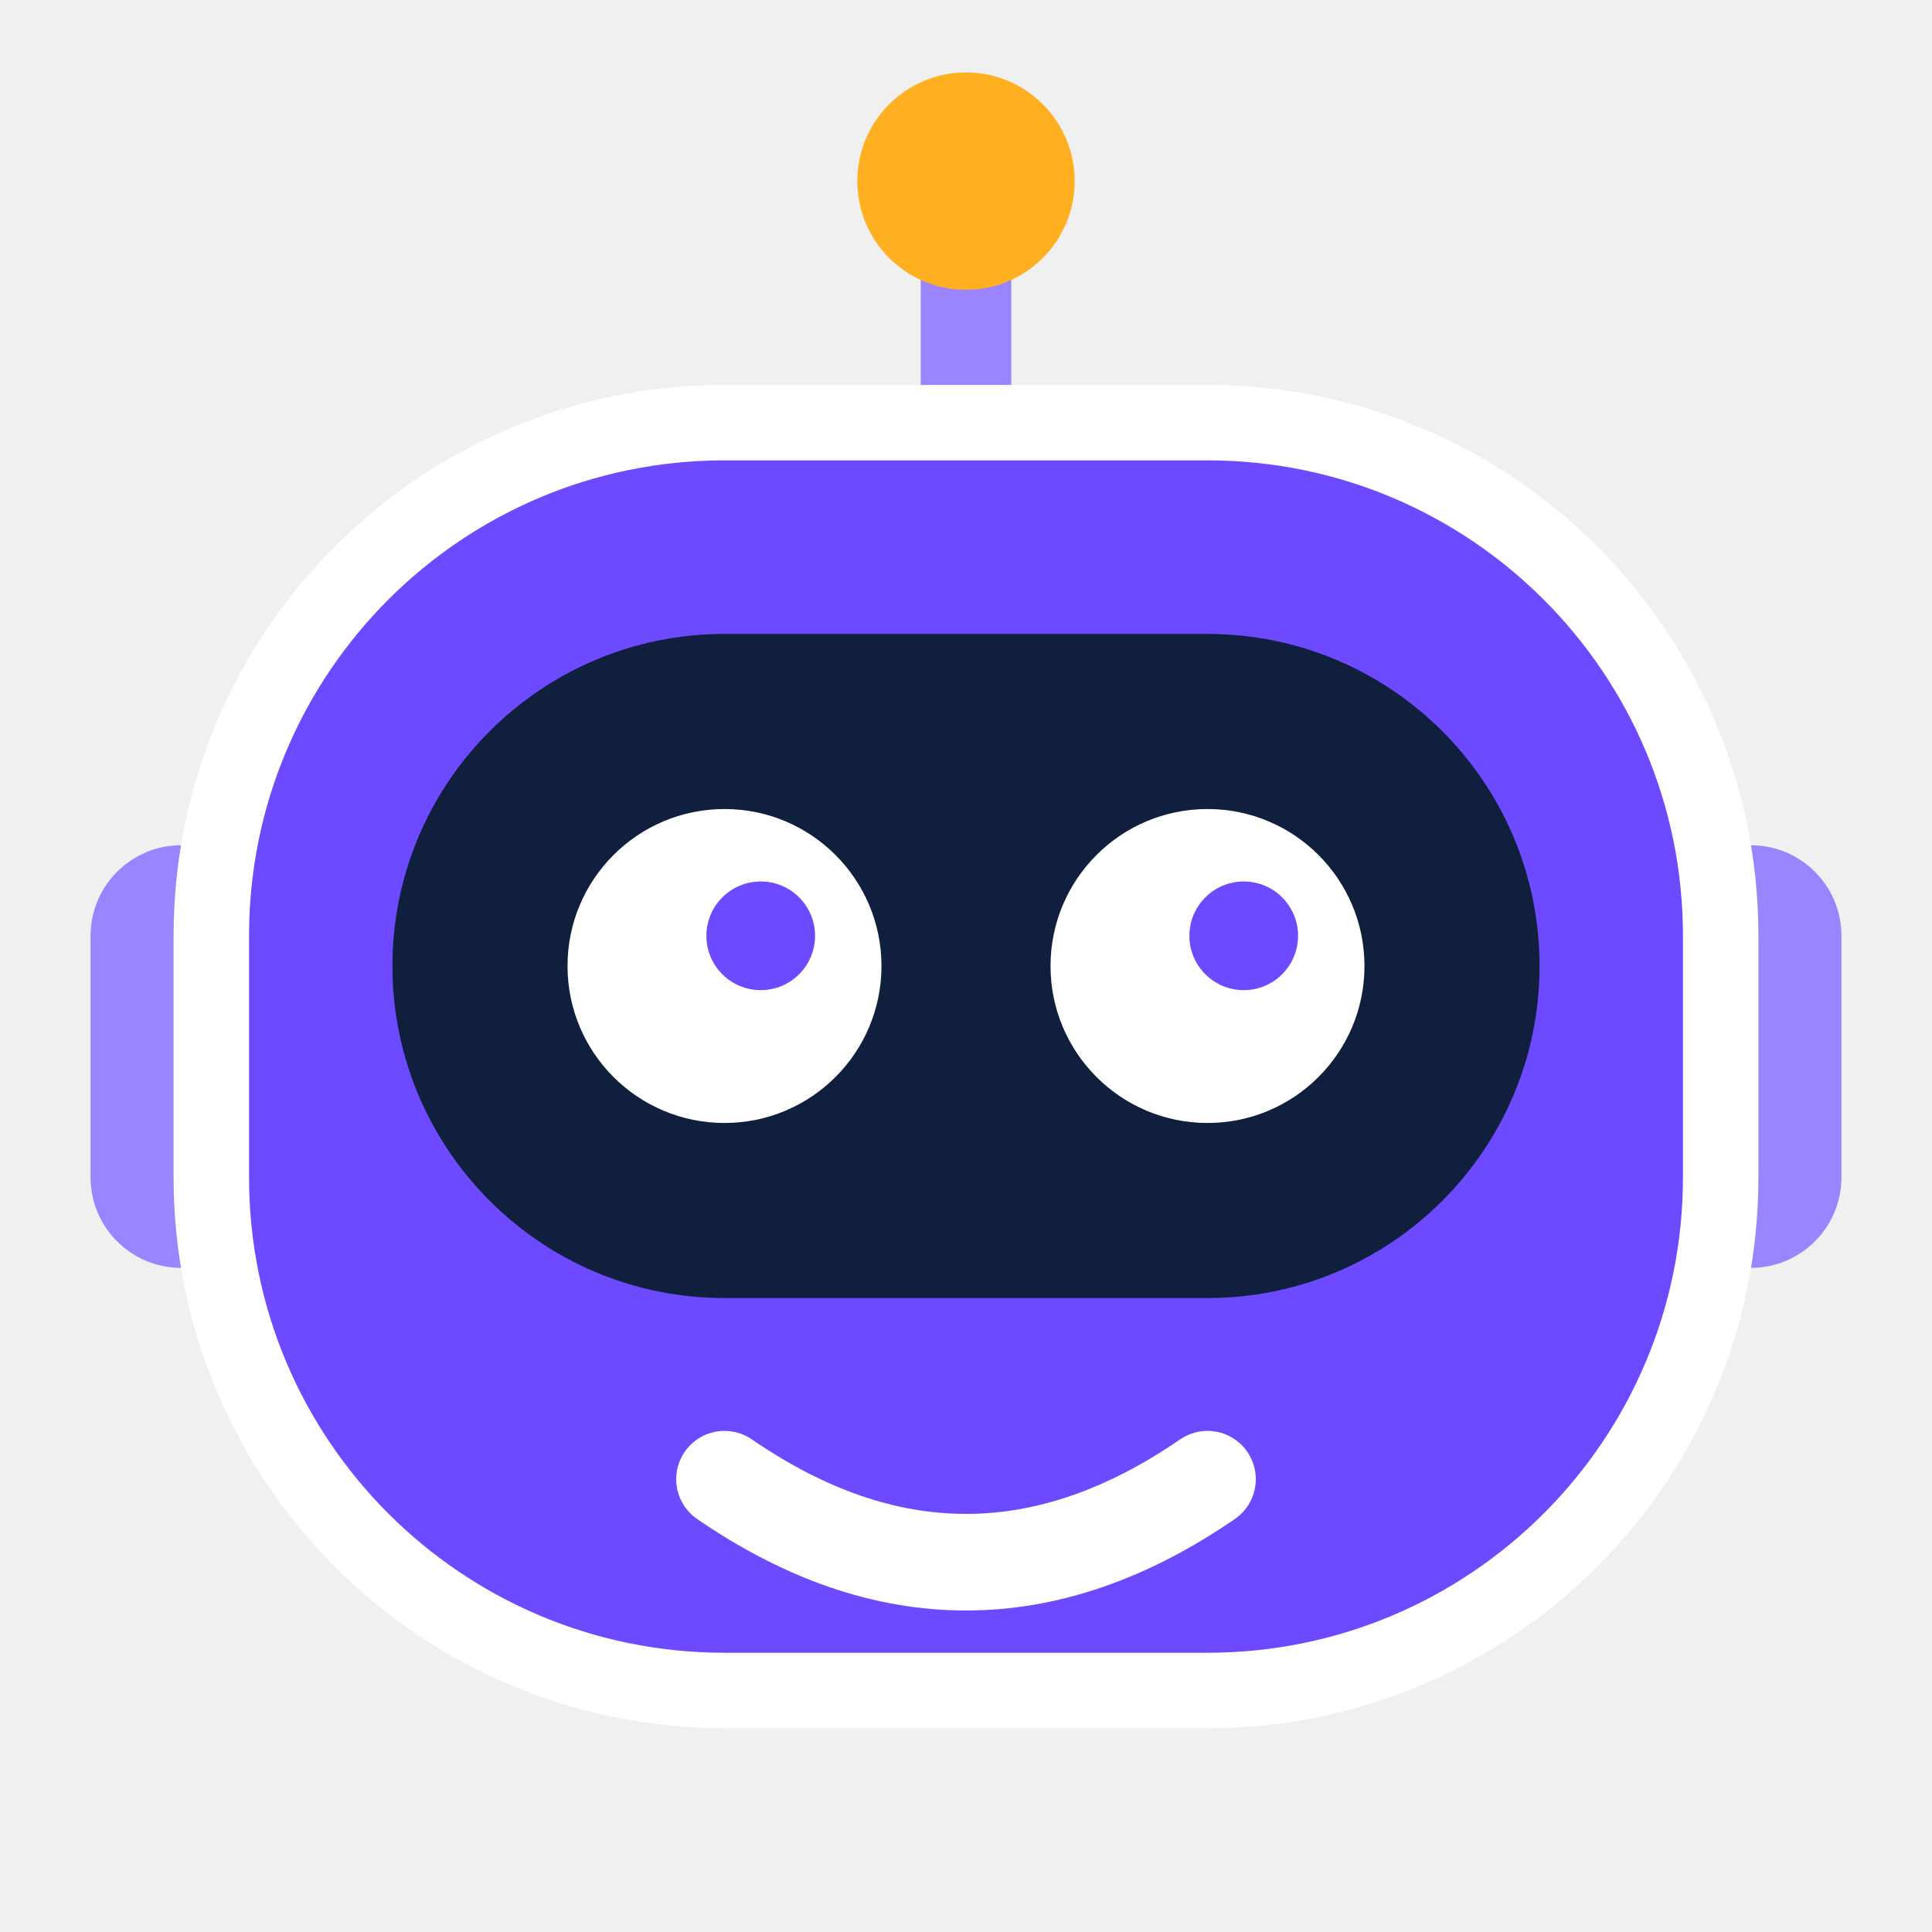
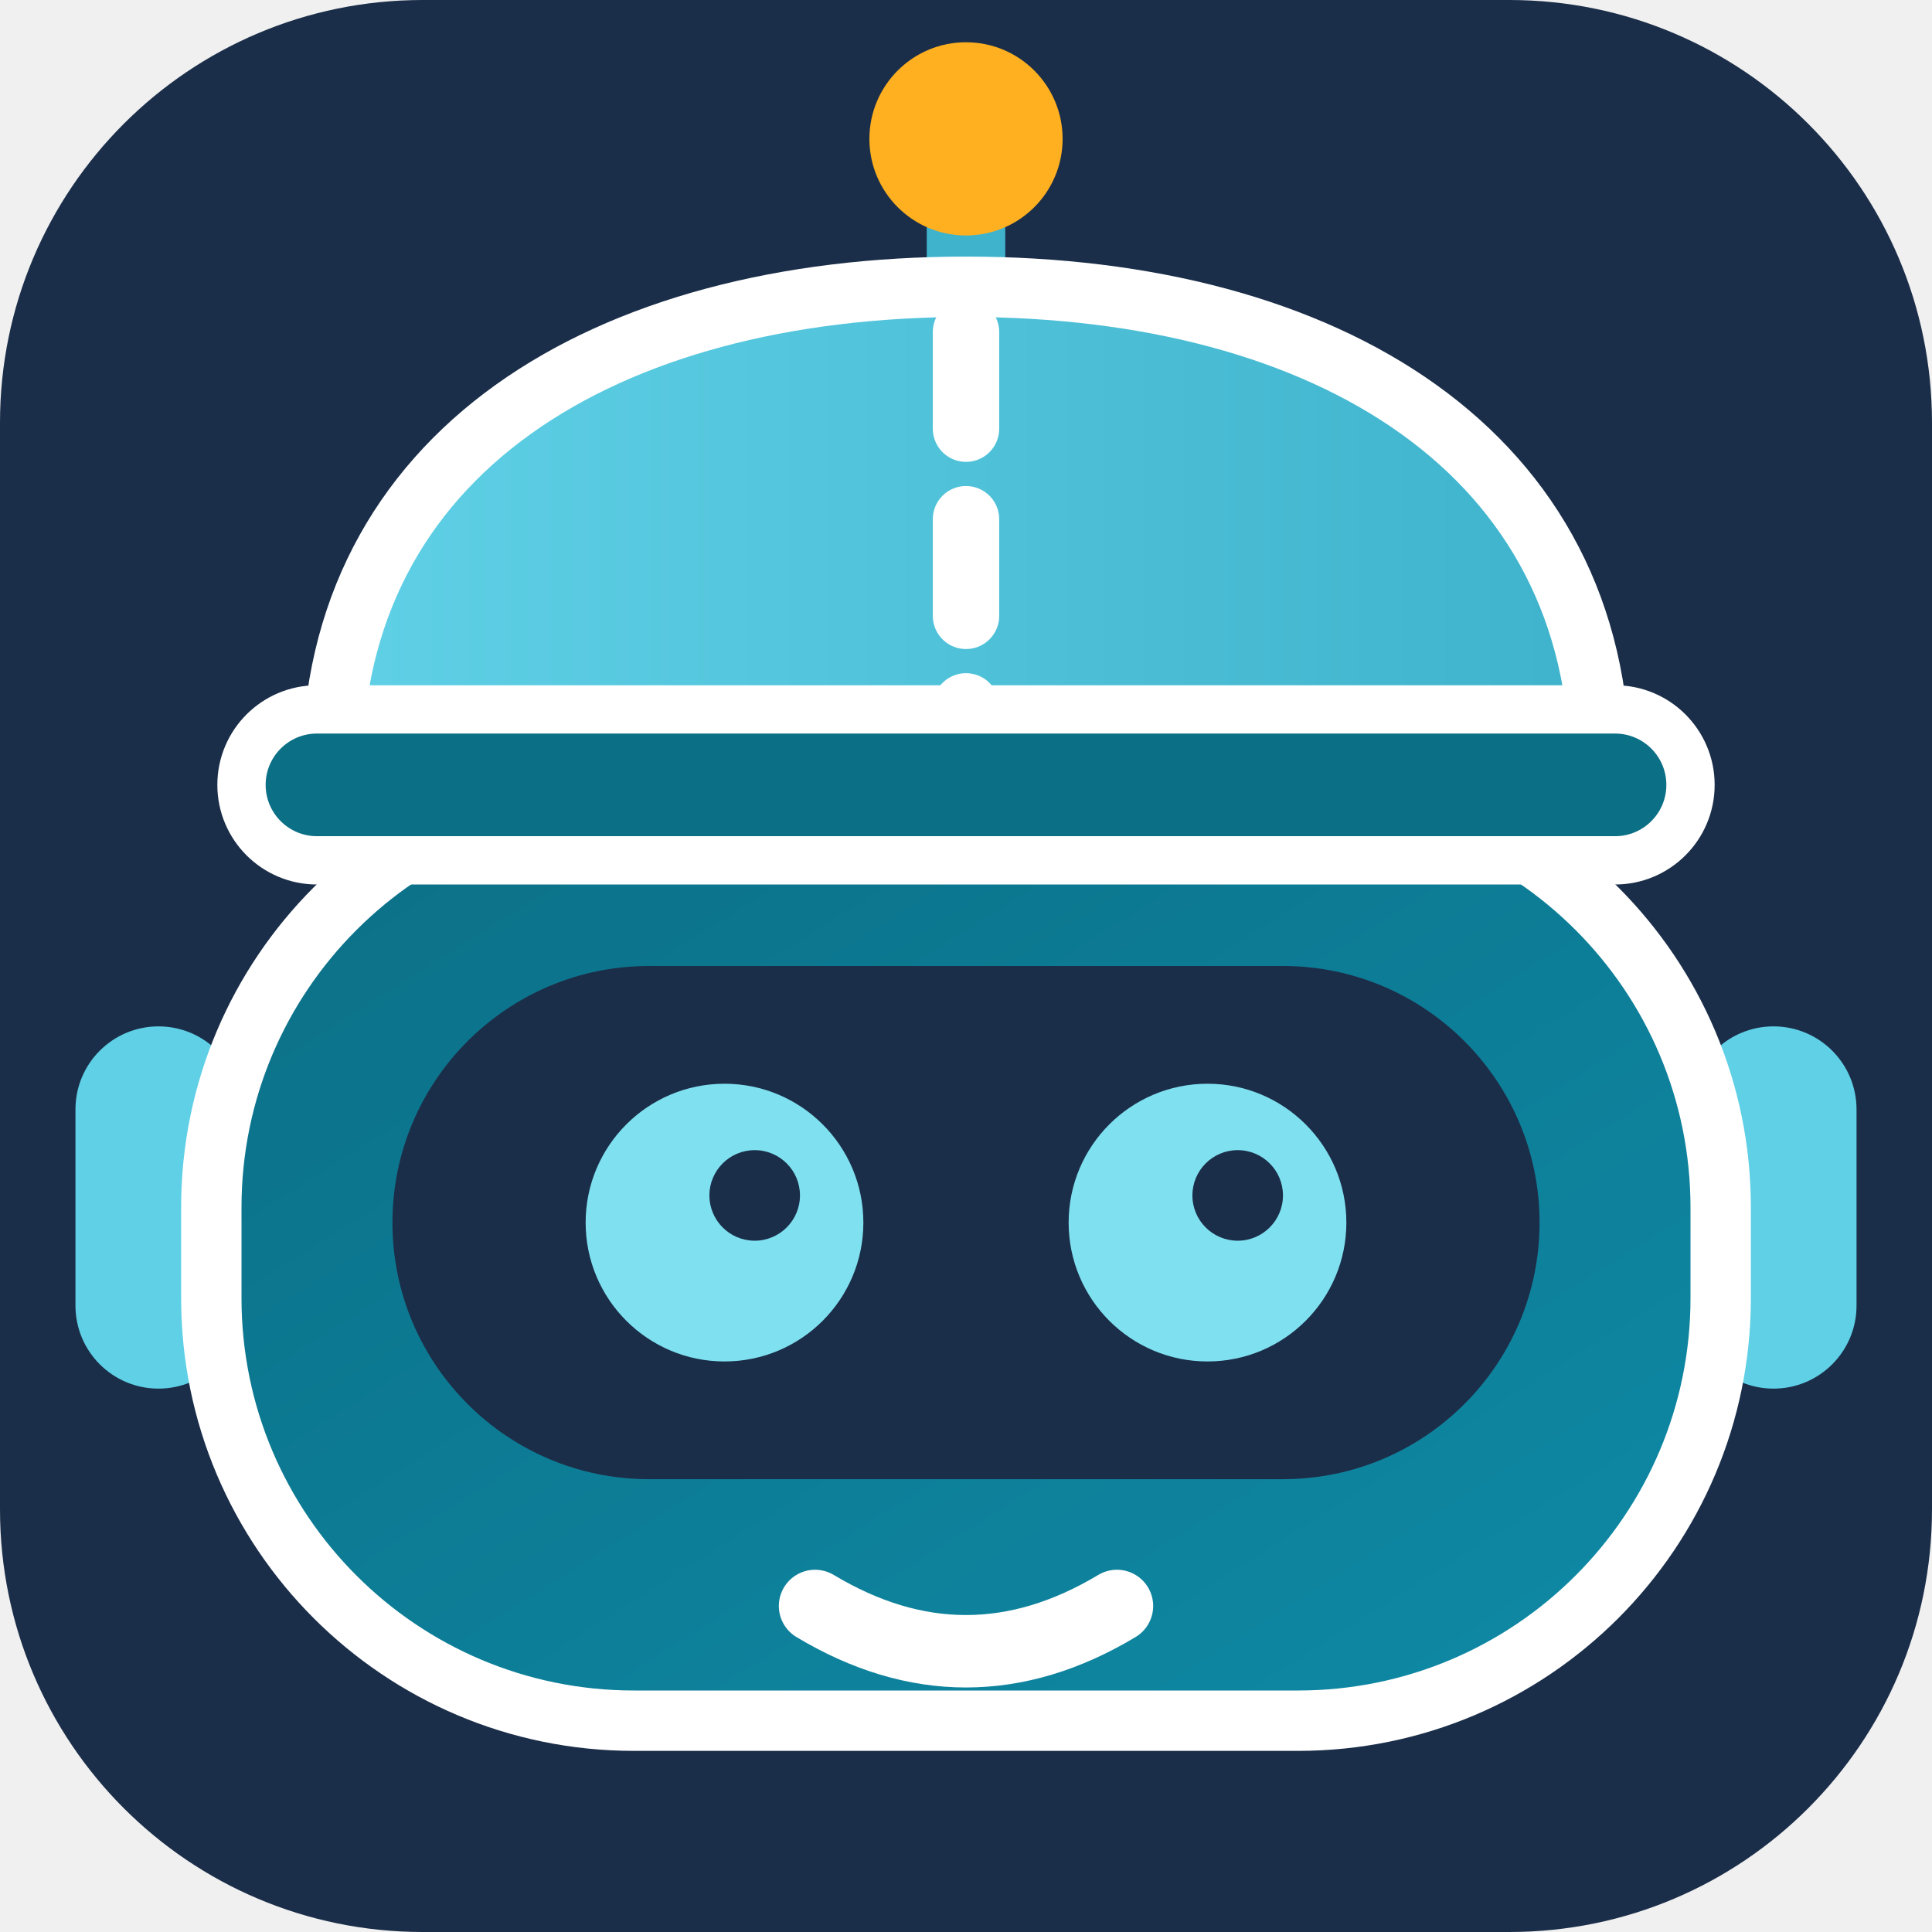
- <svg xmlns="http://www.w3.org/2000/svg" viewBox="0 0 64 64" role="img" aria-label="Rosto do Raly">
-   <line x1="32" y1="14" x2="32" y2="8" stroke="#9a84ff" stroke-width="3" stroke-linecap="round" />
-   <circle cx="32" cy="6" r="3.6" fill="#ffb020" />
-   <rect x="3" y="28" width="6" height="14" rx="3" fill="#9a84ff" />
-   <rect x="55" y="28" width="6" height="14" rx="3" fill="#9a84ff" />
-   <rect x="7" y="14" width="50" height="42" rx="17" fill="#6d4aff" stroke="#fff" stroke-width="2.5" />
-   <rect x="13" y="21" width="38" height="22" rx="11" fill="#0f1f3d" />
-   <circle cx="24" cy="32" r="5.2" fill="#fff" />
-   <circle cx="40" cy="32" r="5.2" fill="#fff" />
-   <circle cx="25.2" cy="31" r="1.8" fill="#6d4aff" />
-   <circle cx="41.2" cy="31" r="1.8" fill="#6d4aff" />
-   <path d="M24 49q8 5.5 16 0" fill="none" stroke="#fff" stroke-width="3.2" stroke-linecap="round" />
+ <svg xmlns="http://www.w3.org/2000/svg" viewBox="0 0 64 64" role="img" aria-label="Raly">
+   <defs>
+     <linearGradient id="c" x1="0" y1="0" x2="1" y2="1">
+       <stop offset="0" stop-color="#0b6f86" />
+       <stop offset="1" stop-color="#0f8aa6" />
+     </linearGradient>
+     <linearGradient id="h" x1="0" y1="0" x2="1" y2="0">
+       <stop offset="0" stop-color="#5fd0e6" />
+       <stop offset="1" stop-color="#3fb3cc" />
+     </linearGradient>
+   </defs>
+   <rect width="64" height="64" rx="14" fill="#1b2e49" />
+   <line x1="32" y1="11" x2="32" y2="6" stroke="#3fb3cc" stroke-width="2.6" stroke-linecap="round" />
+   <circle cx="32" cy="4.6" r="3.2" fill="#ffb020" />
+   <rect x="2.5" y="34" width="5.5" height="12" rx="2.75" fill="#5fd0e6" />
+   <rect x="56" y="34" width="5.5" height="12" rx="2.75" fill="#5fd0e6" />
+   <rect x="7" y="26" width="50" height="31" rx="14" fill="url(#c)" stroke="#fff" stroke-width="2" />
+   <path d="M11 25.5C11 15 20 9.5 32 9.5S53 15 53 25.5z" fill="url(#h)" stroke="#fff" stroke-width="2" stroke-linejoin="round" />
+   <path d="M32 11v13" stroke="#fff" stroke-width="2.2" stroke-linecap="round" stroke-dasharray="3.2 3" fill="none" />
+   <rect x="8" y="23.5" width="48" height="5" rx="2.5" fill="#0b6f86" stroke="#fff" stroke-width="1.6" />
+   <rect x="13" y="32" width="38" height="17" rx="8.5" fill="#1b2e49" />
+   <circle cx="24" cy="40.5" r="4.6" fill="#7fe0f0" />
+   <circle cx="40" cy="40.5" r="4.6" fill="#7fe0f0" />
+   <circle cx="25" cy="39.6" r="1.5" fill="#1b2e49" />
+   <circle cx="41" cy="39.6" r="1.5" fill="#1b2e49" />
+   <path d="M27 53.2q5 3 10 0" fill="none" stroke="#fff" stroke-width="2.4" stroke-linecap="round" />
</svg>
